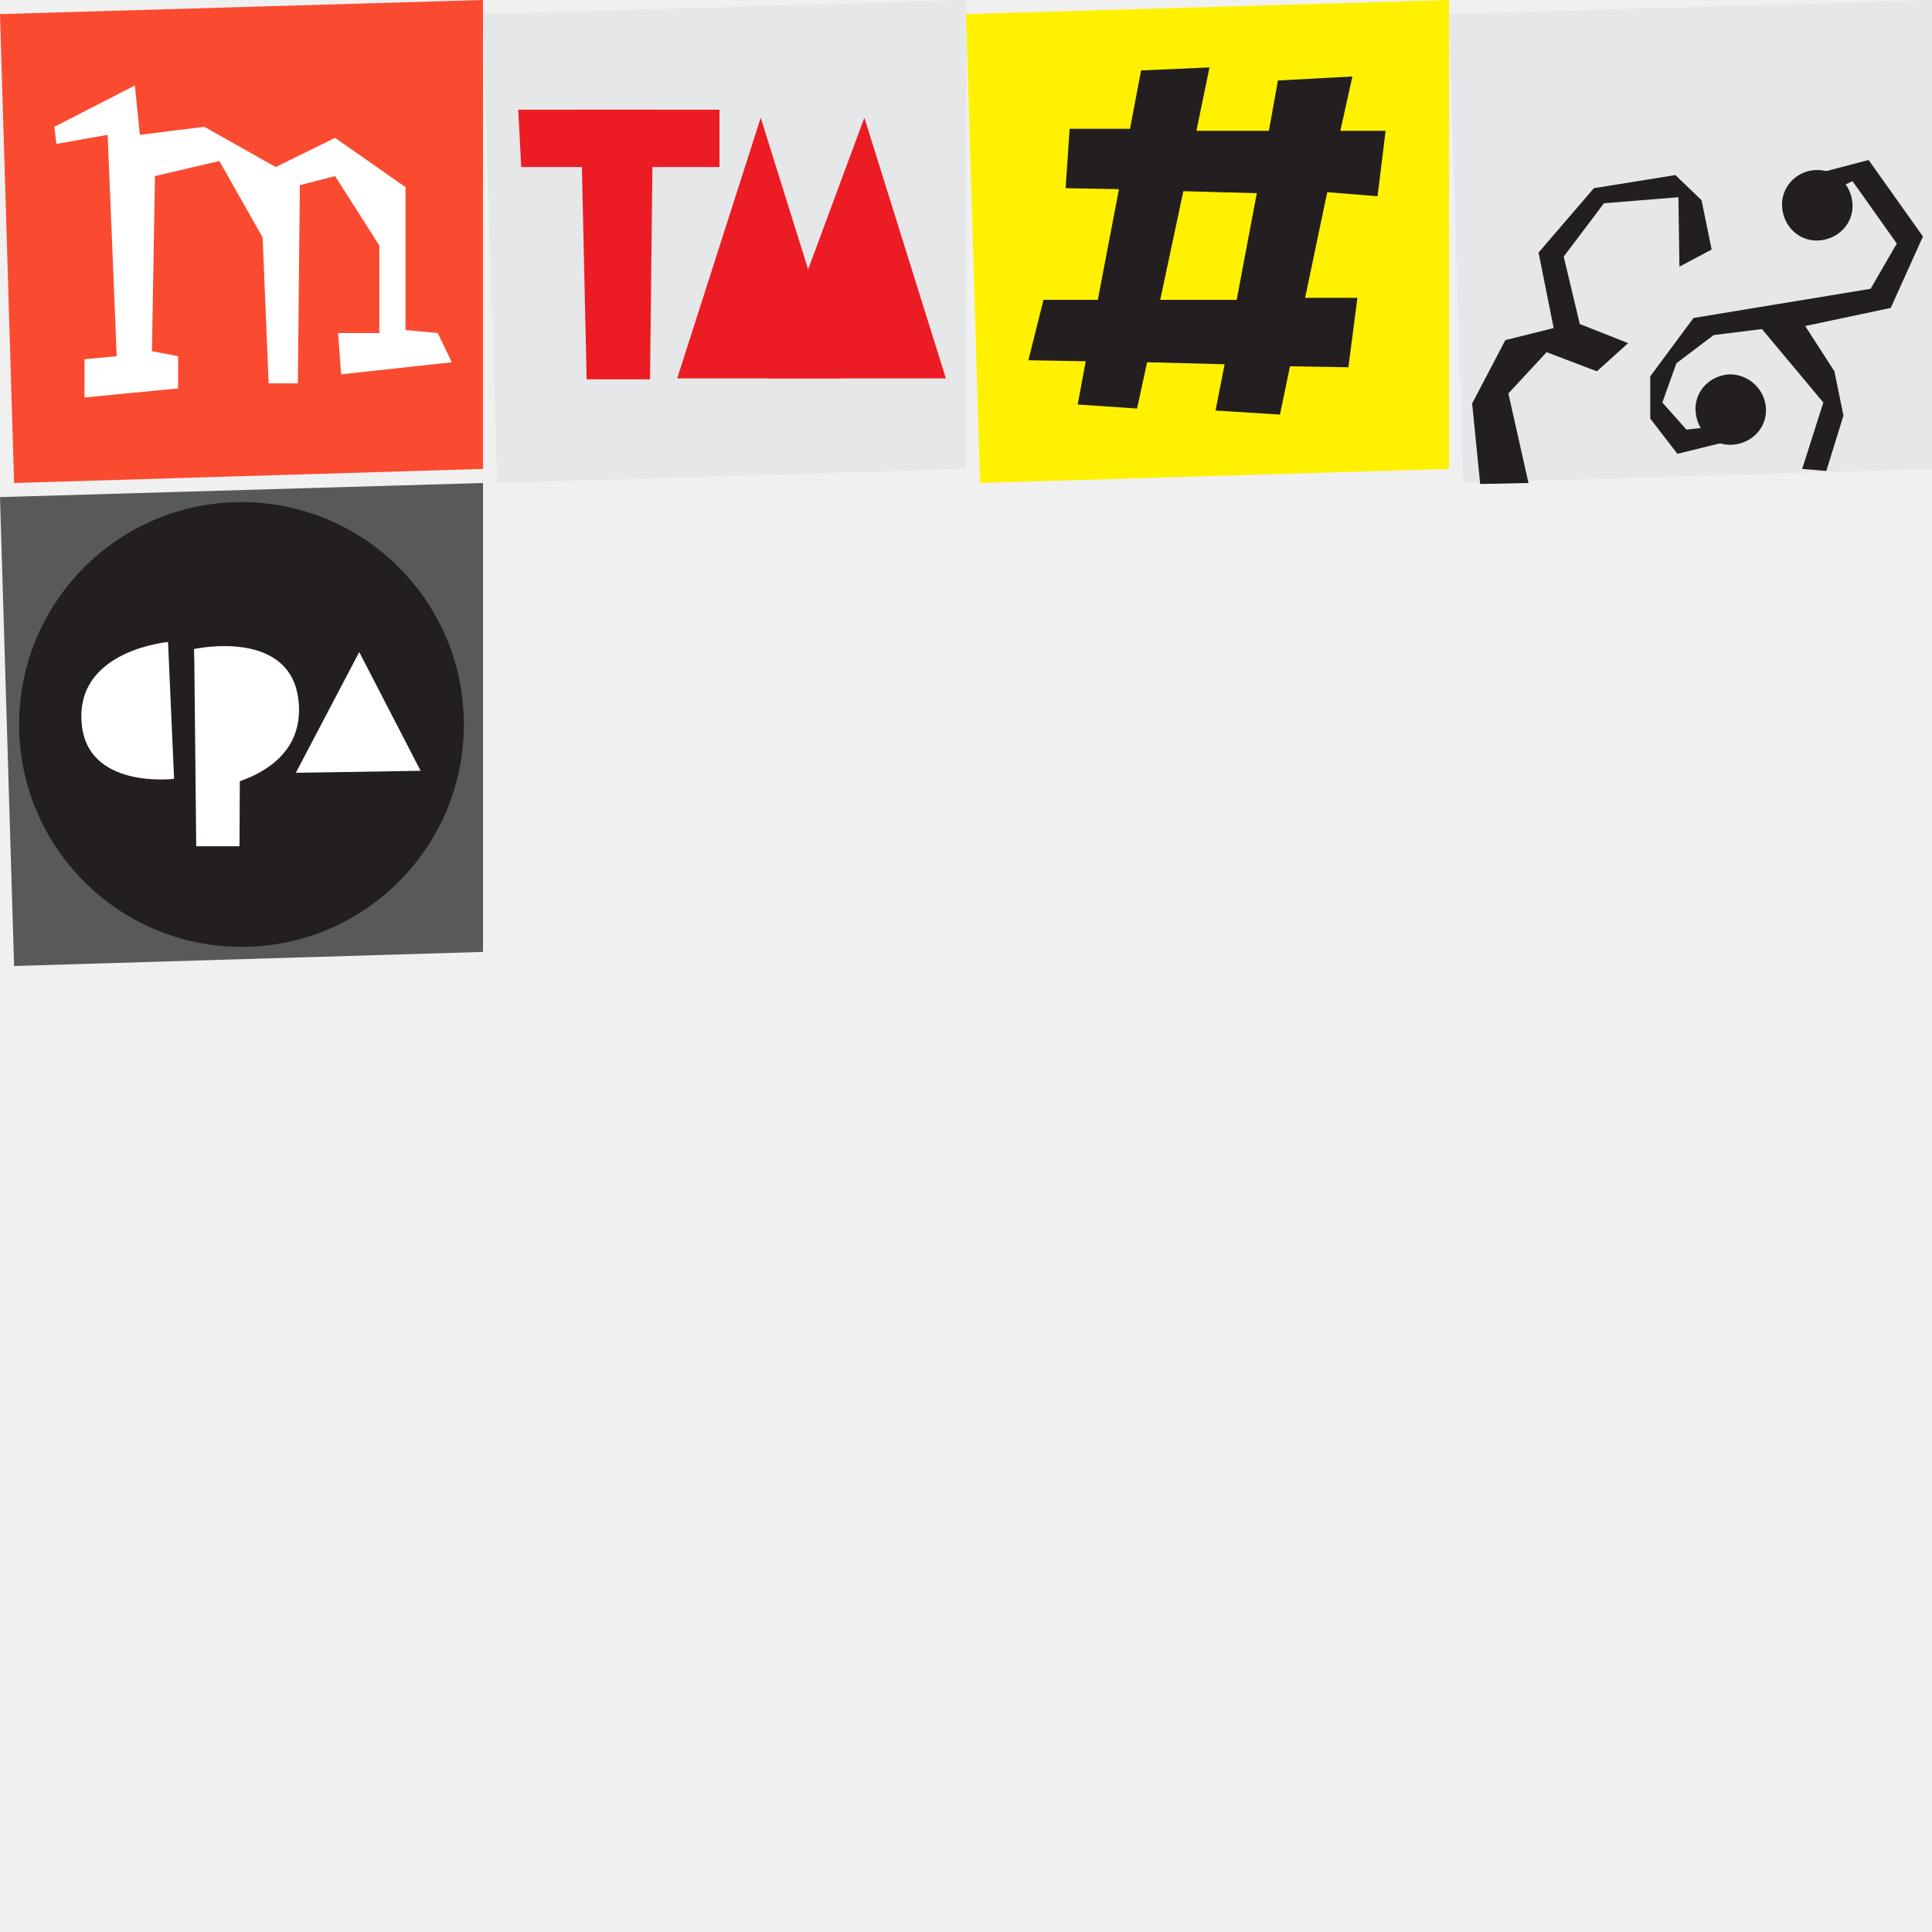
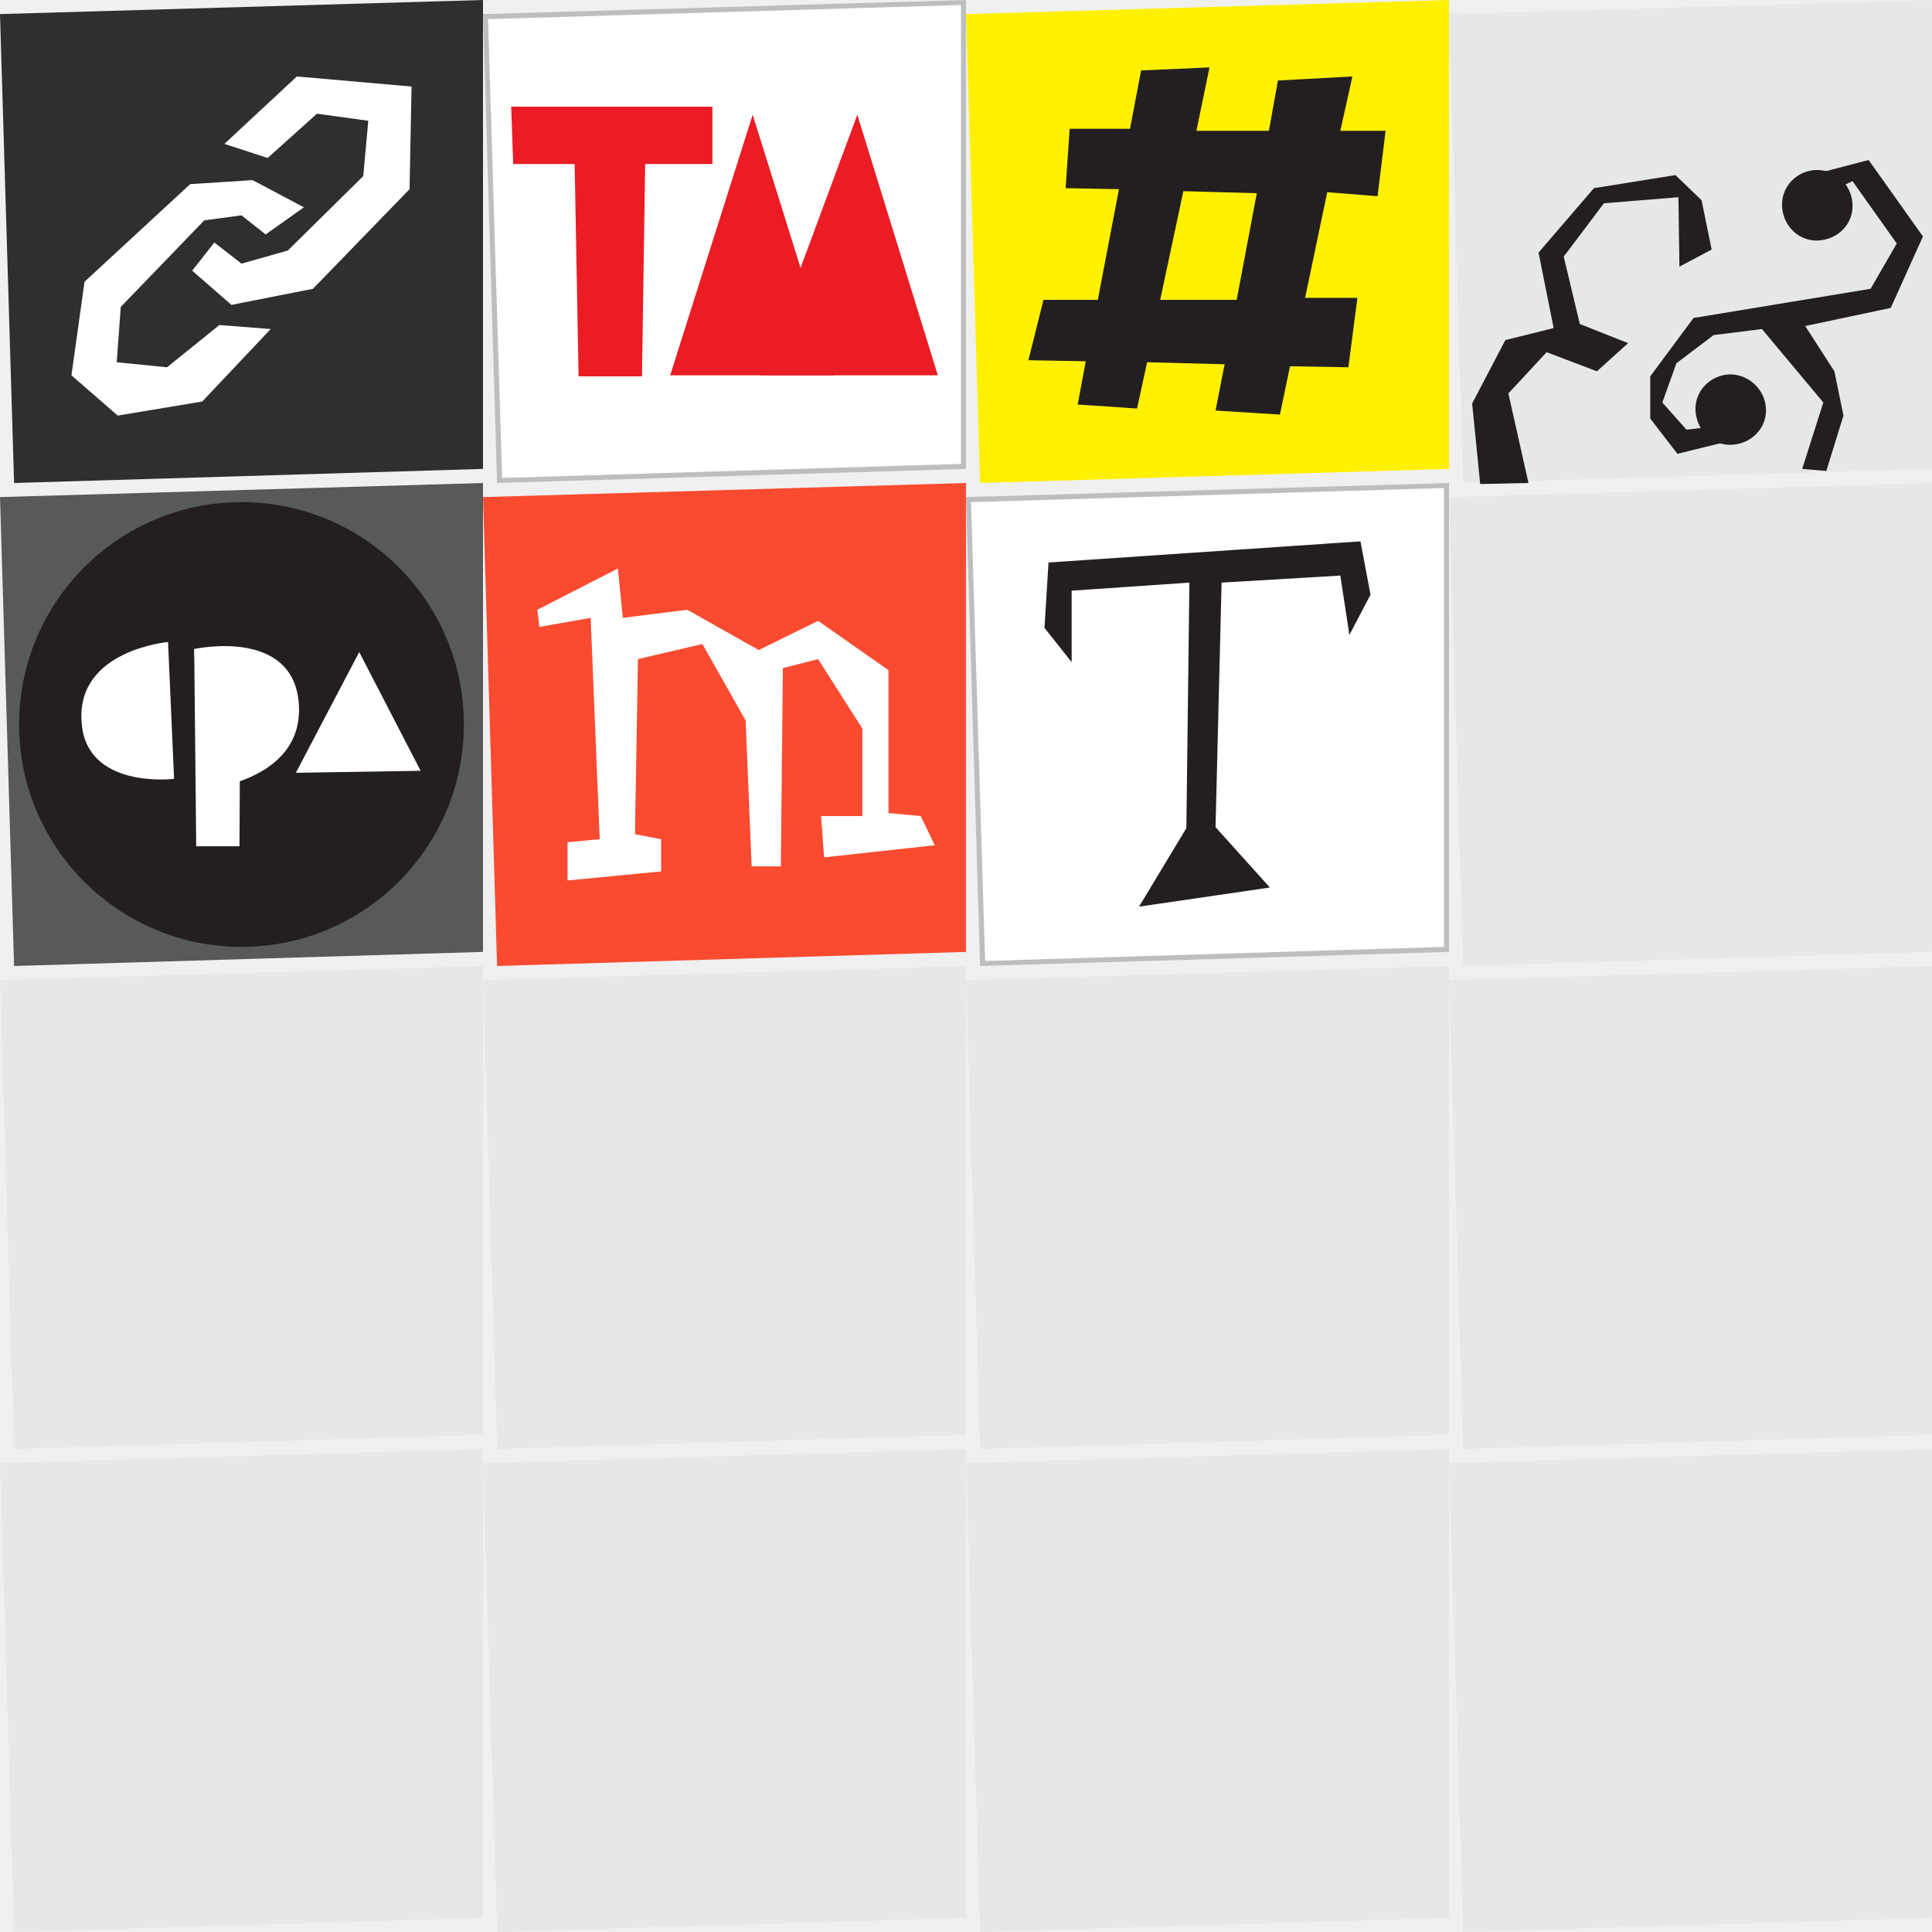
<svg xmlns="http://www.w3.org/2000/svg" version="1.1" id="Layer_1" x="0px" y="0px" viewBox="0 0 192 192" style="enable-background:new 0 0 192 192;" xml:space="preserve">
  <style type="text/css">
	.st0{fill:#FA4B31;}
	.st1{fill:#FFFFFF;}
	.st2{fill:#FFF100;}
	.st3{fill:#231F20;}
	.st4{fill:#E6E7E8;}
	.st5{fill:#58595B;}
- 	.st6{fill:#EC1C24;}
+ 	.st6{fill:#BCBEC0;}
+ 	.st7{fill:#EC1C24;}
+ 	.st8{enable-background:new    ;}
+ 	.st9{fill:#2F2F30;}
</style>
  <g>
-     <polygon class="st0" points="48,46.6 1.4,48 0,1.4 48,0  " />
-     <polygon class="st1" points="13.4,8.5 5.4,12.6 5.6,14.3 10.7,13.4 11.6,35.4 8.4,35.7 8.4,39.5 17.7,38.6 17.7,35.4 15.1,34.9    15.4,17.5 21.8,16 26.1,23.6 26.7,38.1 29.6,38.1 29.8,18.4 33.3,17.5 37.7,24.4 37.7,33.1 33.6,33.1 33.9,37.2 44.9,36 43.5,33.1    40.3,32.8 40.3,18.6 33.3,13.7 27.4,16.6 20.3,12.6 13.9,13.4  " />
+     <polygon class="st0" points="96,94.6 49.4,96 48,49.4 96,48  " />
+     <polygon class="st1" points="61.4,56.5 53.4,60.6 53.6,62.3 58.7,61.4 59.6,83.4 56.4,83.7 56.4,87.5 65.7,86.6 65.7,83.4    63.1,82.9 63.4,65.5 69.8,64 74.1,71.6 74.7,86.1 77.6,86.1 77.8,66.4 81.3,65.5 85.7,72.4 85.7,81.1 81.6,81.1 81.9,85.2 92.9,84    91.5,81.1 88.3,80.8 88.3,66.6 81.3,61.7 75.4,64.6 68.3,60.6 61.9,61.4  " />
  </g>
  <g>
    <g>
      <polygon class="st2" points="144,0 96,1.4 97.4,48 144,46.6   " />
    </g>
-     <path class="st3" d="M136.9,19.5l0.8-6.5l-4.5,0l1.2-5.4L127,8l-0.9,5l-7.2,0l1.3-6.3L113.4,7l-1.1,5.8l-6,0l-0.4,5.9l5.3,0.1   l-2.1,11h-5.4l-1.5,6l5.7,0.1l-0.8,4.3l5.9,0.4l1-4.6l7.7,0.2l-0.9,4.6l6.4,0.4l1-4.8l5.8,0.1l0.9-6.9h-5.2l2.2-10.5L136.9,19.5z    M122.9,29.8h-7.6l2.3-10.8l7.3,0.2L122.9,29.8z" />
+     <path class="st3" d="M136.9,19.5l0.8-6.5h-4.5l1.2-5.4L127,8l-0.9,5h-7.2l1.3-6.3L113.4,7l-1.1,5.8h-6l-0.4,5.9l5.3,0.1l-2.1,11   h-5.4l-1.5,6l5.7,0.1l-0.8,4.3l5.9,0.4l1-4.6l7.7,0.2l-0.9,4.6l6.4,0.4l1-4.8l5.8,0.1l0.9-6.9h-5.2l2.2-10.5L136.9,19.5z    M122.9,29.8h-7.6l2.3-10.8l7.3,0.2L122.9,29.8z" />
  </g>
  <g>
    <g>
      <polygon class="st4" points="192,0 144,1.4 145.4,48 192,46.6   " />
    </g>
    <path class="st3" d="M175.5,40.6c0.1,1.9-1.4,3.5-3.4,3.6c-1.9,0.1-3.5-1.4-3.6-3.4c-0.1-1.9,1.4-3.5,3.4-3.6   C173.8,37.2,175.4,38.7,175.5,40.6z" />
    <path class="st3" d="M184.1,20.3c0.1,1.9-1.4,3.5-3.4,3.6c-1.9,0.1-3.5-1.4-3.6-3.4c-0.1-1.9,1.4-3.5,3.3-3.6   C182.4,16.8,184,18.3,184.1,20.3z" />
    <polygon class="st3" points="179.6,17.5 185.7,15.9 191.1,23.5 187.9,30.6 179.4,32.4 182.3,36.9 183.2,41.3 181.5,46.8    179.1,46.6 181.2,40 175.1,32.7 170.3,33.3 166.6,36.1 165.2,40 167.6,42.7 171,42.3 173.6,43.4 166.7,45.1 164,41.6 164,37.4    168.3,31.6 185.9,28.7 188.5,24.2 184.1,18 182,19  " />
    <polygon class="st3" points="161.8,34.1 158.7,36.9 153.7,35 149.9,39.1 151.9,48 147.1,48.1 146.3,40.1 149.6,33.8 154.4,32.6    152.9,25.1 158.4,18.7 166.5,17.4 169.1,19.9 170.1,24.8 166.9,26.5 166.8,19.6 159.4,20.2 155.4,25.5 157,32.2  " />
  </g>
  <g>
    <g>
      <polygon class="st5" points="48,48 0,49.4 1.4,96 48,94.6   " />
    </g>
    <circle class="st3" cx="24" cy="72" r="22.1" />
    <polygon class="st1" points="35.7,64.8 29.4,76.8 41.8,76.6  " />
    <path class="st1" d="M17.3,77.4l-0.6-13.6c0,0-9,0.8-8.6,7.8C8.4,78.5,17.3,77.4,17.3,77.4z" />
    <path class="st1" d="M19.3,64.5l0.6,14c0,0,10.3-0.7,9.8-8.5C29.2,62.3,19.3,64.5,19.3,64.5z" />
    <polygon class="st1" points="19.3,64.5 19.5,84.1 23.8,84.1 23.9,64.5  " />
  </g>
  <g>
    <g>
-       <polygon class="st4" points="96,0 48,1.4 49.4,48 96,46.6   " />
+       <polygon class="st1" points="48.3,1.6 95.8,0.3 95.8,46.4 49.6,47.7   " />
+       <path class="st6" d="M95.5,0.5v45.6l-45.6,1.4L48.5,1.9L95.5,0.5 M96,0L48,1.4L49.4,48L96,46.6V0L96,0z" />
    </g>
-     <polygon class="st6" points="51.5,10.9 51.8,16.6 71.5,16.6 71.5,10.9  " />
-     <polygon class="st6" points="57.7,10.9 58.3,37.7 64.6,37.7 64.9,10.9  " />
-     <polygon class="st6" points="75.6,11.7 67.3,37.6 83.7,37.6  " />
-     <polygon class="st6" points="85.9,11.7 76.3,37.6 94,37.6  " />
  </g>
-   <rect x="35.6" y="-85.8" style="fill:none;" width="40.7" height="14.4" />
-   <text transform="matrix(1 0 0 1 35.5771 -77.2495)" style="font-family:'MyriadPro-Regular'; font-size:12px;">yukhut</text>
-   <rect x="78" y="-85.8" style="fill:none;" width="52.1" height="12.9" />
-   <text transform="matrix(1 0 0 1 78.0013 -77.2495)" style="font-family:'MyriadPro-Regular'; font-size:12px;">kate bush</text>
-   <rect x="131.8" y="-85.8" style="fill:none;" width="52.1" height="12.9" />
-   <text transform="matrix(1 0 0 1 131.8378 -77.2495)" style="font-family:'MyriadPro-Regular'; font-size:12px;">tophr.org</text>
-   <rect x="184" y="-85.8" style="fill:none;" width="52.1" height="12.9" />
-   <text transform="matrix(1 0 0 1 183.9698 -77.2495)" style="font-family:'MyriadPro-Regular'; font-size:12px;">isyouis</text>
+   <g>
+     <polygon class="st7" points="50.8,10.6 51,16.3 70.8,16.3 70.8,10.6  " />
+     <polygon class="st7" points="57,10.6 57.5,37.4 63.8,37.4 64.2,10.6  " />
+     <polygon class="st7" points="74.8,11.4 66.6,37.3 82.9,37.3  " />
+     <polygon class="st7" points="85.2,11.4 75.6,37.3 93.2,37.3  " />
+   </g>
+   <text transform="matrix(1 0 0 1 -158.1729 -87.7495)" class="st8">
+     <tspan x="0" y="0" style="font-family:'MyriadPro-Regular'; font-size:12px;">Love Nothing Day</tspan>
+     <tspan x="0" y="14.4" style="font-family:'MyriadPro-Regular'; font-size:12px;">The Kate Bush Dance</tspan>
+     <tspan x="0" y="28.8" style="font-family:'MyriadPro-Regular'; font-size:12px;">Is Mercury in Gatorade?</tspan>
+     <tspan x="0" y="43.2" style="font-family:'MyriadPro-Regular'; font-size:12px;">Yuk Hut</tspan>
+     <tspan x="0" y="57.6" style="font-family:'MyriadPro-Regular'; font-size:12px;">Chicago IRL</tspan>
+     <tspan x="0" y="72" style="font-family:'MyriadPro-Regular'; font-size:12px;">Is You Is?</tspan>
+     <tspan x="0" y="86.4" style="font-family:'MyriadPro-Regular'; font-size:12px;">Saatchi Art</tspan>
+     <tspan x="0" y="100.8" style="font-family:'MyriadPro-Regular'; font-size:12px;">Totes-Cute.com</tspan>
+   </text>
+   <g>
+     <g>
+       <polygon class="st1" points="96.3,49.6 143.8,48.3 143.8,94.4 97.6,95.7   " />
+       <path class="st6" d="M143.5,48.5v45.6l-45.6,1.4l-1.4-45.6L143.5,48.5 M144,48l-48,1.4L97.4,96l46.6-1.4V48L144,48z" />
+     </g>
+   </g>
+   <g>
+     <polygon class="st4" points="192,48 144,49.4 145.4,96 192,94.6  " />
+   </g>
+   <g>
+     <polygon class="st4" points="144,96 96,97.4 97.4,144 144,142.6  " />
+   </g>
+   <g>
+     <polygon class="st4" points="192,96 144,97.4 145.4,144 192,142.6  " />
+   </g>
+   <g>
+     <polygon class="st4" points="48,96 0,97.4 1.4,144 48,142.6  " />
+   </g>
+   <g>
+     <polygon class="st4" points="96,96 48,97.4 49.4,144 96,142.6  " />
+   </g>
+   <g>
+     <polygon class="st4" points="144,144 96,145.4 97.4,192 144,190.6  " />
+   </g>
+   <g>
+     <polygon class="st4" points="192,144 144,145.4 145.4,192 192,190.6  " />
+   </g>
+   <g>
+     <polygon class="st4" points="48,144 0,145.4 1.4,192 48,190.6  " />
+   </g>
+   <g>
+     <polygon class="st4" points="96,144 48,145.4 49.4,192 96,190.6  " />
+   </g>
+   <polygon class="st3" points="104.2,55.9 103.8,62.4 106.5,65.8 106.5,58.7 118.2,57.9 117.9,82.3 113.2,90.1 126.2,88.2 120.8,82.2   121.4,57.9 133.2,57.2 134.1,63.1 136.2,59.1 135.2,53.8 " />
+   <g>
+     <polygon class="st9" points="48,0 0,1.4 1.4,48 48,46.6  " />
+   </g>
+   <g>
+     <polygon class="st1" points="22.3,14.3 26.6,15.7 31.5,11.3 36.6,12 36.1,17.5 28.6,24.9 24,26.2 21.3,24.1 19.1,26.9 23,30.3    31.1,28.7 40.7,18.8 40.9,8.6 29.5,7.6  " />
+     <polygon class="st1" points="30.2,20.6 25.1,17.9 18.9,18.3 8.4,28 7.1,37.3 11.7,41.3 20.1,39.9 26.9,32.7 21.8,32.3 16.6,36.5    11.6,36 12,30.5 20.3,21.9 24,21.4 26.4,23.3  " />
+   </g>
</svg>
